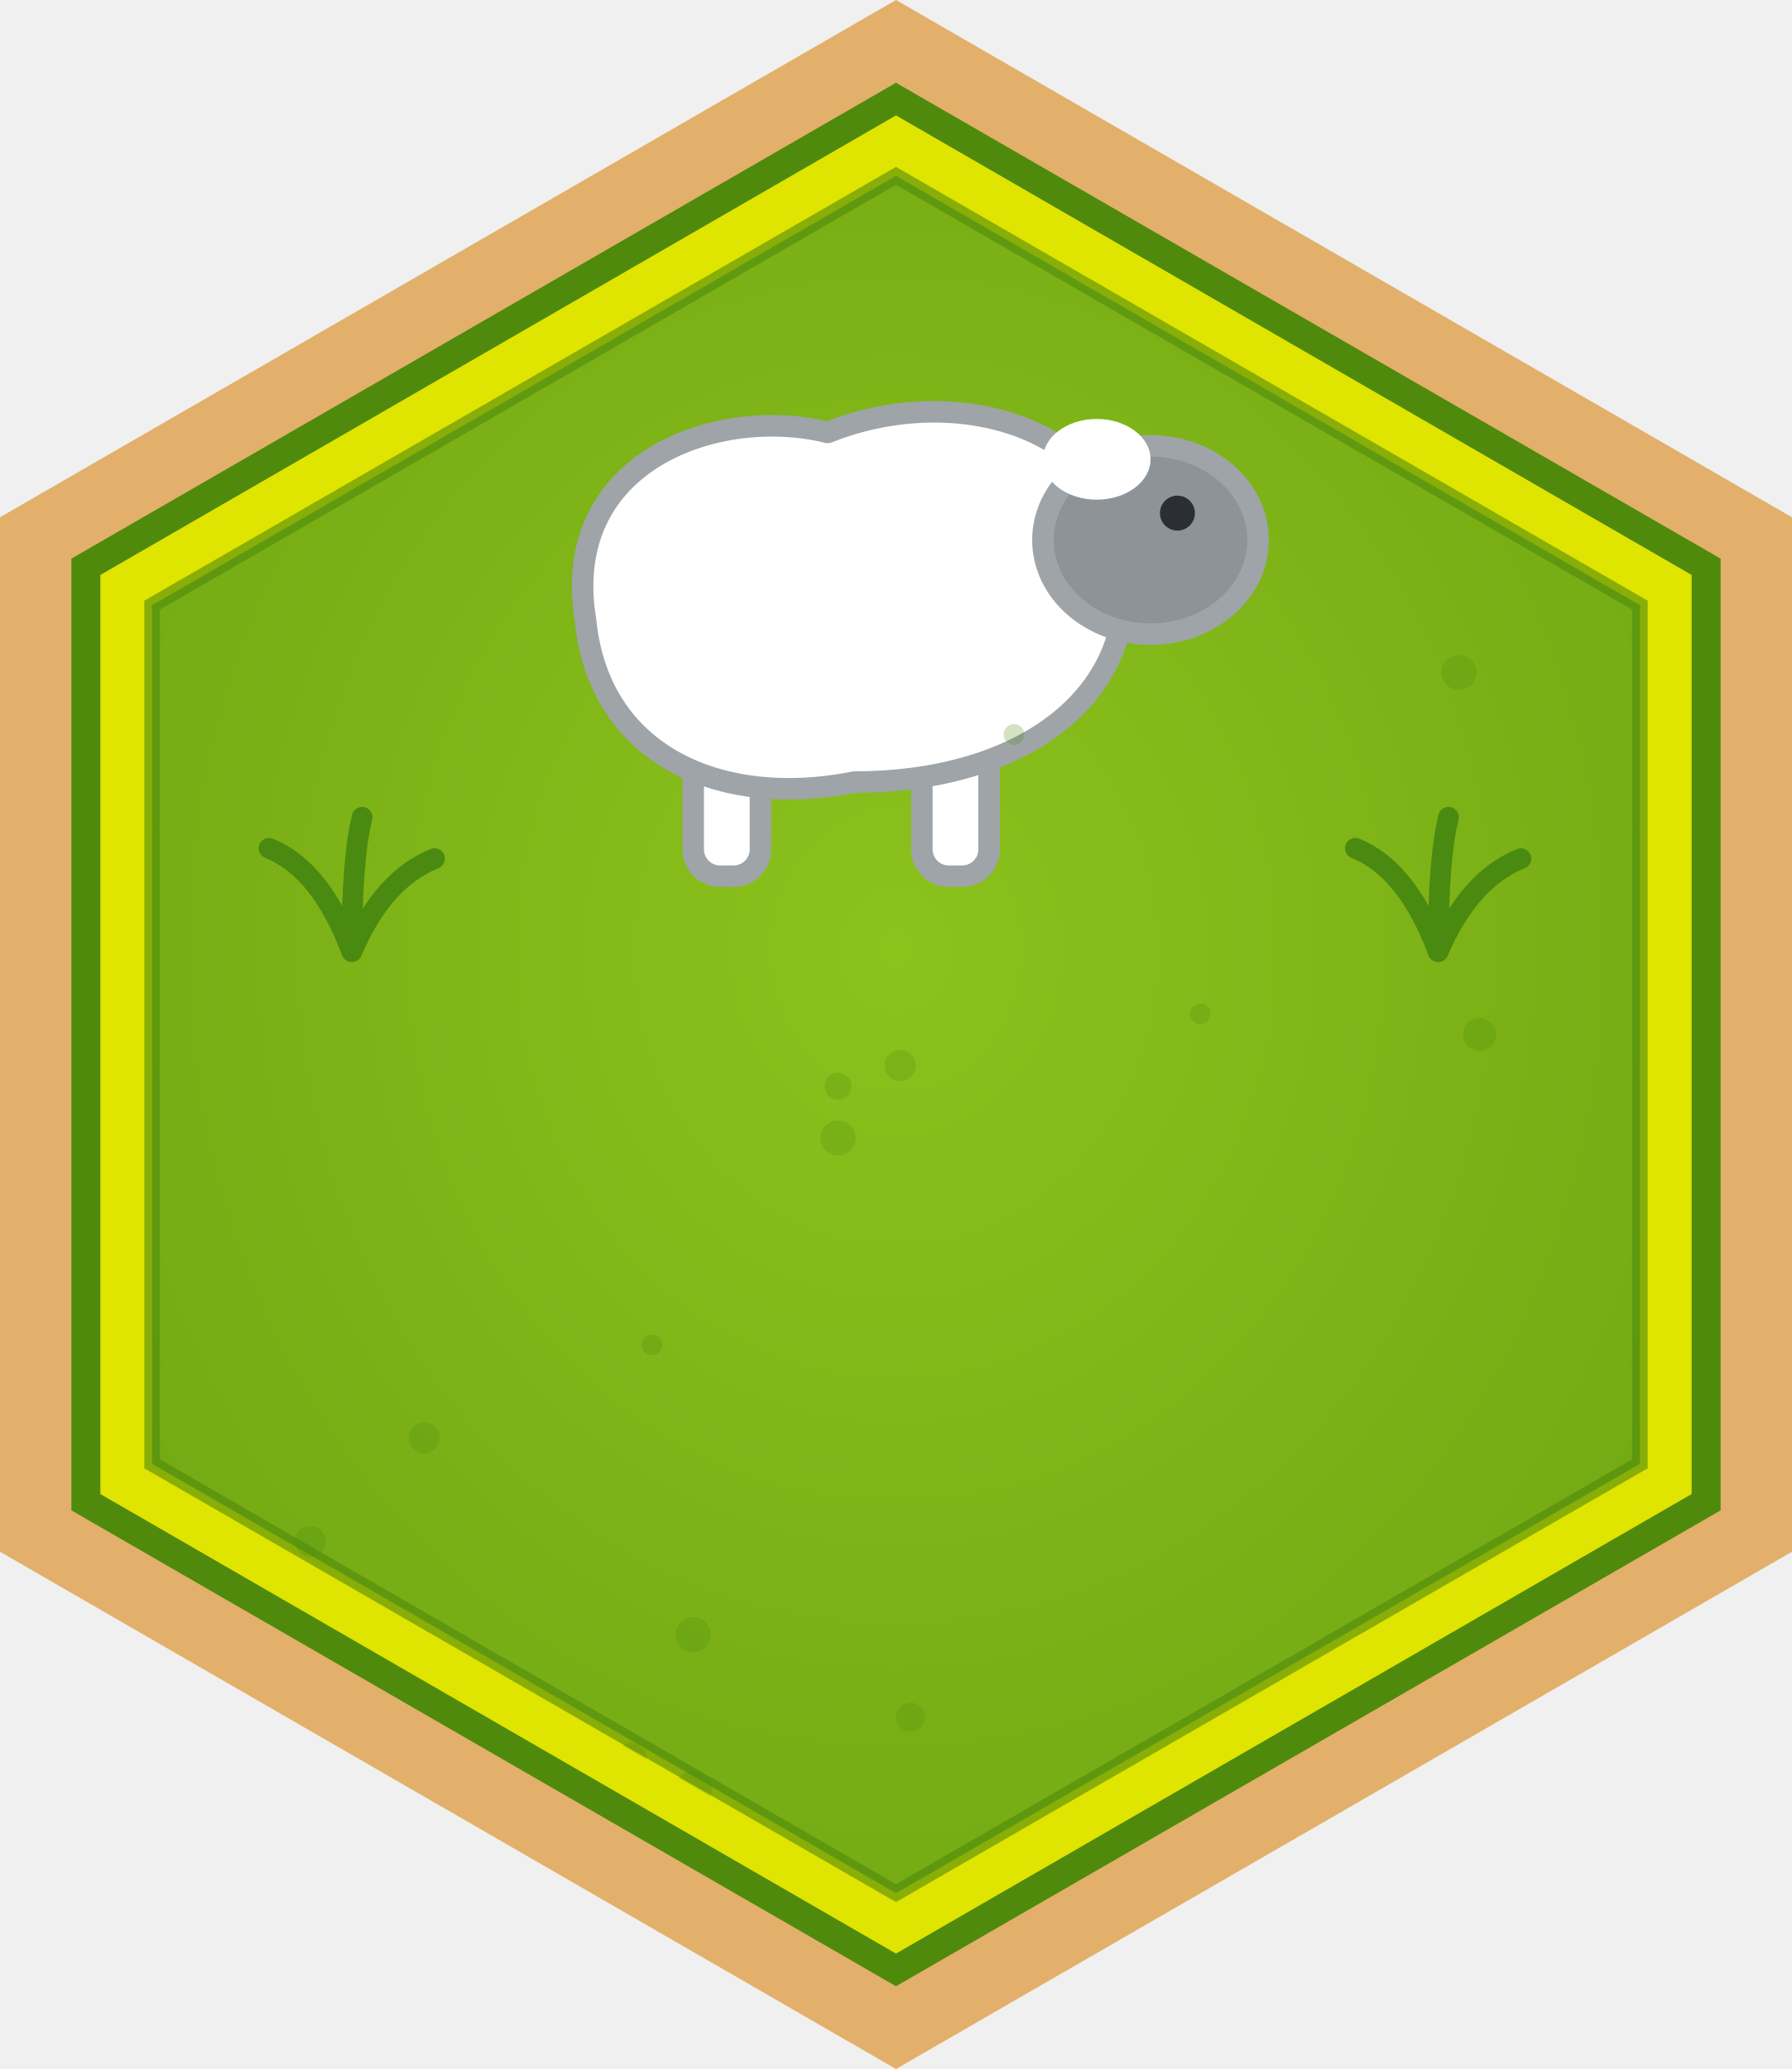
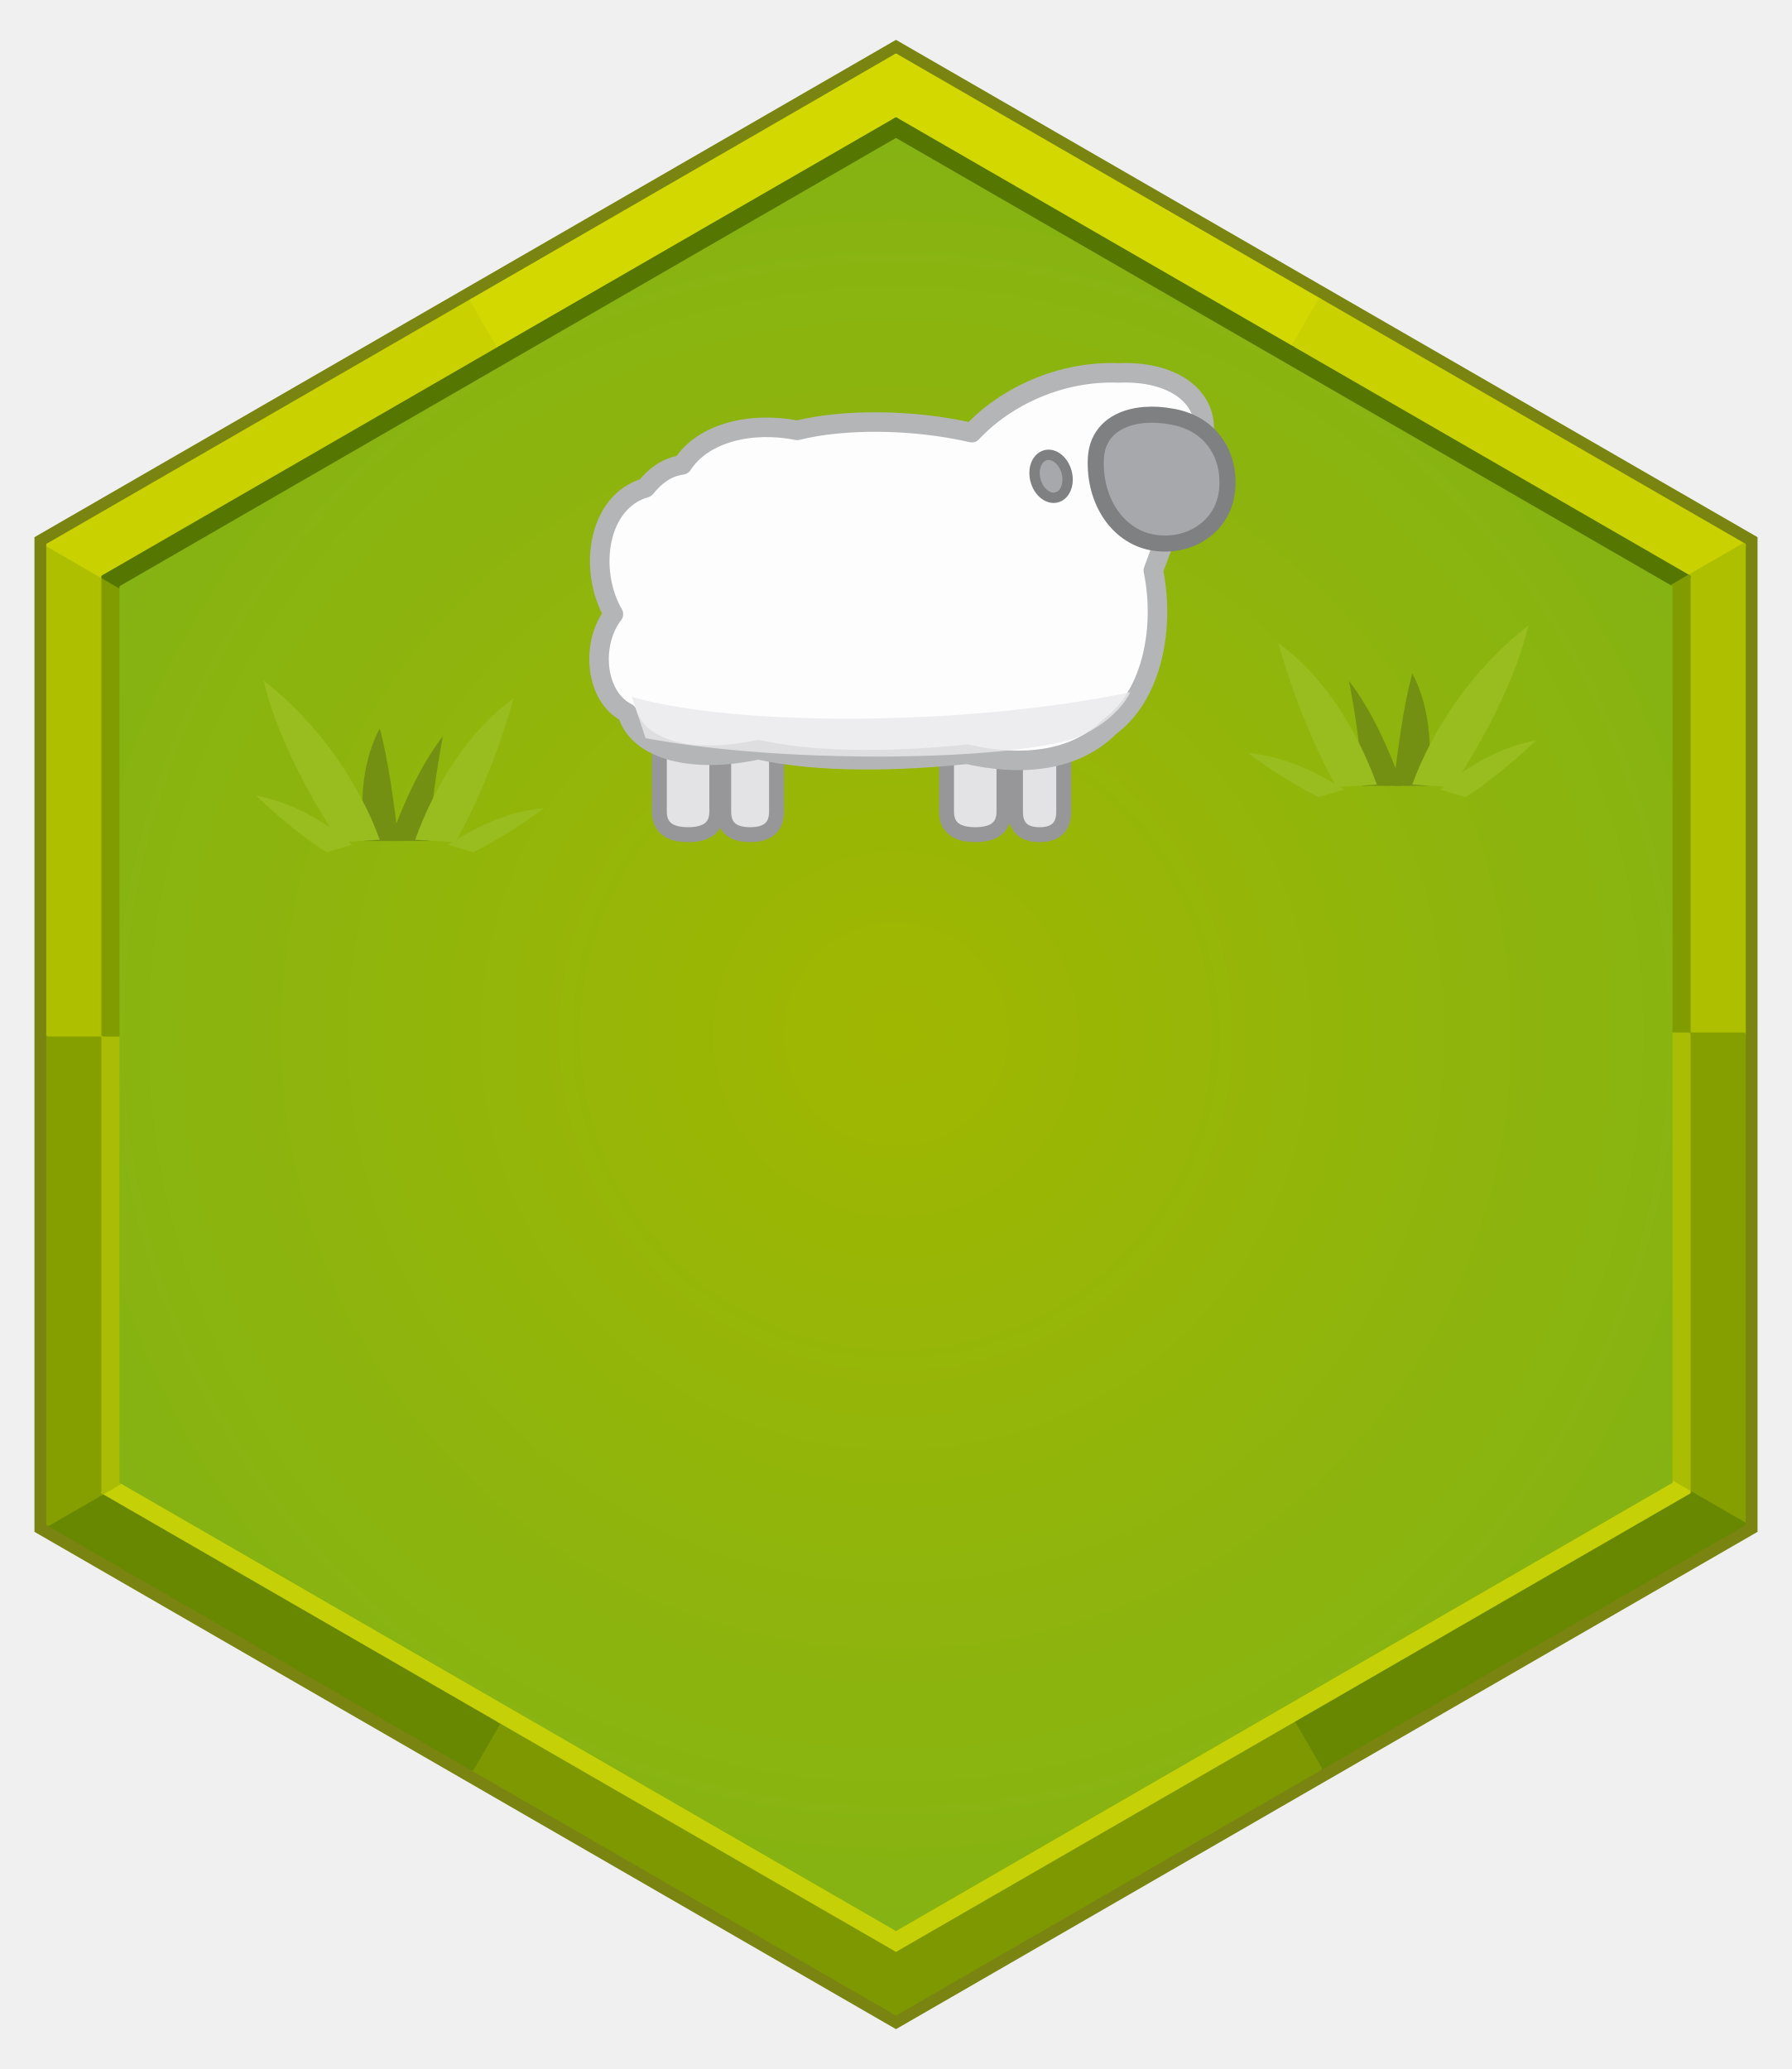
- <svg xmlns="http://www.w3.org/2000/svg" viewBox="0 0 173.2 200" width="173.2" height="200">
+ <svg xmlns="http://www.w3.org/2000/svg" width="173.2" height="200" viewBox="-78 -90.067 156 180.133">
  <defs>
-     <radialGradient id="gp" cx=".5" cy=".45" r=".7">
-       <stop offset="0" stop-color="#8cc21c" />
-       <stop offset="1" stop-color="#6fa512" />
+     <radialGradient id="f" cx="0" cy="0" r="78.1" gradientUnits="userSpaceOnUse">
+       <stop offset="0" stop-color="#a0b701" />
+       <stop offset="1" stop-color="#85b313" />
    </radialGradient>
-     <clipPath id="cp">
-       <polygon points="86.6,16.0 159.3,58.0 159.3,142.0 86.6,184.0 13.9,142.0 13.9,58.0" />
-     </clipPath>
  </defs>
-   <polygon points="86.6,0.0 173.2,50.0 173.2,150.0 86.6,200.0 -0.0,150.0 -0.0,50.0" fill="#e2b06a" />
-   <polygon points="86.6,8.0 166.3,54.0 166.3,146.0 86.6,192.0 6.9,146.0 6.9,54.0" fill="#4f8a0c" />
-   <polygon points="86.6,8.0 166.3,54.0 166.3,146.0 86.6,192.0 6.9,146.0 6.9,54.0" fill="#dfe400" clip-path="polygon(0 0,100% 0,0 100%)" opacity=".0" />
-   <polygon points="86.6,10.0 164.5,55.0 164.5,145.0 86.6,190.0 8.7,145.0 8.7,55.0" fill="#dfe400" stroke="#4f8a0c" stroke-width="2" />
-   <polygon points="86.6,17.0 158.5,58.5 158.5,141.5 86.6,183.0 14.7,141.5 14.7,58.5" fill="url(#gp)" stroke="#4f8a0c" stroke-width="1.5" stroke-opacity=".6" />
-   <g clip-path="url(#cp)">
-     <g transform="translate(82.6 60) scale(1.3)" stroke="#9fa4a8" stroke-width="1.6" stroke-linejoin="round">
-       <rect x="-12" y="8" width="5" height="11" rx="2" fill="#fff" />
-       <rect x="5" y="8" width="5" height="11" rx="2" fill="#fff" />
-       <path d="M-20,0 C-22,-12 -10,-16 -2,-14 C8,-18 20,-14 20,-4 C21,6 12,12 0,12 C-10,14 -19,10 -20,0 Z" fill="#fff" />
-       <ellipse cx="22" cy="-6" rx="8" ry="7" fill="#8e9398" />
-       <ellipse cx="18" cy="-12" rx="4" ry="3" fill="#fff" stroke="none" />
-       <circle cx="24" cy="-8" r="1.3" fill="#2b2f33" stroke="none" />
-     </g>
-     <g transform="translate(34 92) scale(1)" fill="none" stroke="#4a8a10" stroke-width="2" stroke-linecap="round">
-       <path d="M0,0 Q-3,-8 -8,-10 M0,0 Q0,-9 1,-13 M0,0 Q3,-7 8,-9" />
-     </g>
-     <g transform="translate(139 92) scale(1)" fill="none" stroke="#4a8a10" stroke-width="2" stroke-linecap="round">
-       <path d="M0,0 Q-3,-8 -8,-10 M0,0 Q0,-9 1,-13 M0,0 Q3,-7 8,-9" />
-     </g>
-     <circle cx="67" cy="173" r="1.8" fill="#4a8a10" opacity="0.25" />
-     <circle cx="41" cy="139" r="1.5" fill="#4a8a10" opacity="0.25" />
-     <circle cx="81" cy="105" r="1.3" fill="#4a8a10" opacity="0.25" />
-     <circle cx="143" cy="100" r="1.6" fill="#4a8a10" opacity="0.25" />
-     <circle cx="67" cy="158" r="1.7" fill="#4a8a10" opacity="0.25" />
-     <circle cx="81" cy="110" r="1.7" fill="#4a8a10" opacity="0.25" />
-     <circle cx="116" cy="98" r="1.0" fill="#4a8a10" opacity="0.25" />
-     <circle cx="63" cy="130" r="1.0" fill="#4a8a10" opacity="0.25" />
-     <circle cx="141" cy="65" r="1.7" fill="#4a8a10" opacity="0.25" />
-     <circle cx="61" cy="170" r="1.5" fill="#4a8a10" opacity="0.25" />
-     <circle cx="87" cy="103" r="1.5" fill="#4a8a10" opacity="0.25" />
-     <circle cx="98" cy="71" r="1.0" fill="#4a8a10" opacity="0.25" />
-     <circle cx="88" cy="166" r="1.4" fill="#4a8a10" opacity="0.25" />
-     <circle cx="30" cy="149" r="1.5" fill="#4a8a10" opacity="0.25" />
+   <polygon points="0.00,-86.60 75.00,-43.30 75.00,43.30 0.00,86.60 -75.00,43.30 -75.00,-43.30" fill="#7a8410" />
+   <polygon points="0.00,-85.22 36.90,-63.91 34.50,-59.76 0.00,-79.67" fill="#d3d900" stroke="#d3d900" stroke-width="0.35" stroke-linejoin="round" />
+   <polygon points="36.90,-63.91 73.80,-42.61 69.00,-39.84 34.50,-59.76" fill="#cad100" stroke="#cad100" stroke-width="0.35" stroke-linejoin="round" />
+   <polygon points="73.80,-42.61 73.80,0.00 69.00,0.00 69.00,-39.84" fill="#aebf00" stroke="#aebf00" stroke-width="0.35" stroke-linejoin="round" />
+   <polygon points="73.80,0.00 73.80,42.61 69.00,39.84 69.00,0.00" fill="#859e00" stroke="#859e00" stroke-width="0.35" stroke-linejoin="round" />
+   <polygon points="73.80,42.61 36.90,63.91 34.50,59.76 69.00,39.84" fill="#688801" stroke="#688801" stroke-width="0.35" stroke-linejoin="round" />
+   <polygon points="36.90,63.91 0.00,85.22 0.00,79.67 34.50,59.76" fill="#7e9801" stroke="#7e9801" stroke-width="0.35" stroke-linejoin="round" />
+   <polygon points="0.00,85.22 -36.90,63.91 -34.50,59.76 0.00,79.67" fill="#7e9801" stroke="#7e9801" stroke-width="0.35" stroke-linejoin="round" />
+   <polygon points="-36.90,63.91 -73.80,42.61 -69.00,39.84 -34.50,59.76" fill="#688801" stroke="#688801" stroke-width="0.35" stroke-linejoin="round" />
+   <polygon points="-73.80,42.61 -73.80,0.00 -69.00,0.00 -69.00,39.84" fill="#859e00" stroke="#859e00" stroke-width="0.35" stroke-linejoin="round" />
+   <polygon points="-73.80,0.00 -73.80,-42.61 -69.00,-39.84 -69.00,0.00" fill="#aebf00" stroke="#aebf00" stroke-width="0.35" stroke-linejoin="round" />
+   <polygon points="-73.80,-42.61 -36.90,-63.91 -34.50,-59.76 -69.00,-39.84" fill="#cad100" stroke="#cad100" stroke-width="0.35" stroke-linejoin="round" />
+   <polygon points="-36.90,-63.91 0.00,-85.22 0.00,-79.67 -34.50,-59.76" fill="#d3d900" stroke="#d3d900" stroke-width="0.35" stroke-linejoin="round" />
+   <polygon points="0.00,-79.67 34.50,-59.76 33.80,-58.54 0.00,-78.06" fill="#557600" stroke="#557600" stroke-width="0.35" stroke-linejoin="round" />
+   <polygon points="34.50,-59.76 69.00,-39.84 67.60,-39.03 33.80,-58.54" fill="#557600" stroke="#557600" stroke-width="0.35" stroke-linejoin="round" />
+   <polygon points="69.00,-39.84 69.00,0.00 67.60,0.00 67.60,-39.03" fill="#819c01" stroke="#819c01" stroke-width="0.35" stroke-linejoin="round" />
+   <polygon points="69.00,0.00 69.00,39.84 67.60,39.03 67.60,0.00" fill="#aabc03" stroke="#aabc03" stroke-width="0.35" stroke-linejoin="round" />
+   <polygon points="69.00,39.84 34.50,59.76 33.80,58.54 67.60,39.03" fill="#c6d006" stroke="#c6d006" stroke-width="0.35" stroke-linejoin="round" />
+   <polygon points="34.50,59.76 0.00,79.67 0.00,78.06 33.80,58.54" fill="#c6d006" stroke="#c6d006" stroke-width="0.35" stroke-linejoin="round" />
+   <polygon points="0.00,79.67 -34.50,59.76 -33.80,58.54 0.00,78.06" fill="#c6d006" stroke="#c6d006" stroke-width="0.35" stroke-linejoin="round" />
+   <polygon points="-34.50,59.76 -69.00,39.84 -67.60,39.03 -33.80,58.54" fill="#c6d006" stroke="#c6d006" stroke-width="0.35" stroke-linejoin="round" />
+   <polygon points="-69.00,39.84 -69.00,0.00 -67.60,0.00 -67.60,39.03" fill="#aabc03" stroke="#aabc03" stroke-width="0.35" stroke-linejoin="round" />
+   <polygon points="-69.00,0.00 -69.00,-39.84 -67.60,-39.03 -67.60,0.00" fill="#819c01" stroke="#819c01" stroke-width="0.35" stroke-linejoin="round" />
+   <polygon points="-69.00,-39.84 -34.50,-59.76 -33.80,-58.54 -67.60,-39.03" fill="#557600" stroke="#557600" stroke-width="0.35" stroke-linejoin="round" />
+   <polygon points="-34.50,-59.76 0.00,-79.67 0.00,-78.06 -33.80,-58.54" fill="#557600" stroke="#557600" stroke-width="0.35" stroke-linejoin="round" />
+   <polygon points="0.00,-78.06 67.60,-39.03 67.60,39.03 0.00,78.06 -67.60,39.03 -67.60,-39.03" fill="url(#f)" />
+   <path fill="#e3e3e5" stroke="#979799" stroke-width="1.3" d="M-20.6 -28 L-20.6 -19.4 Q-20.6 -17.4 -18.10 -17.4 Q-15.6 -17.4 -15.6 -19.4 L-15.6 -28 Z" />
+   <path fill="#e3e3e5" stroke="#979799" stroke-width="1.3" d="M-15.0 -28 L-15.0 -19.4 Q-15.0 -17.4 -12.70 -17.4 Q-10.4 -17.4 -10.4 -19.4 L-10.4 -28 Z" />
+   <path fill="#e3e3e5" stroke="#979799" stroke-width="1.3" d="M4.4 -28 L4.4 -19.4 Q4.4 -17.4 6.90 -17.4 Q9.4 -17.4 9.4 -19.4 L9.4 -28 Z" />
+   <path fill="#e3e3e5" stroke="#979799" stroke-width="1.3" d="M10.4 -28 L10.4 -19.4 Q10.4 -17.4 12.50 -17.4 Q14.6 -17.4 14.6 -19.4 L14.6 -28 Z" />
+   <path d="M-18.6 -49.6 C-16.8 -52.4 -12.6 -53.4 -8.6 -52.6 C-4.6 -53.6 1.4 -53.6 6.6 -52.4 C9.6 -55.6 14.4 -57.8 19.4 -57.6 C24 -57.8 27.2 -55.6 26.8 -52.2 L22.4 -40.4 C23.4 -35.6 22.4 -29.6 18.6 -26.8 C15.4 -23.6 10.6 -23.4 6.2 -24.4 C0.4 -23.8 -6.6 -23.6 -12 -24.8 C-17.4 -23.6 -22.4 -24.6 -23.4 -28 C-26.2 -29.4 -26.6 -34 -24.6 -36.6 C-26.8 -40.4 -26 -46.4 -21.8 -47.6 C-21 -48.6 -20 -49.4 -18.6 -49.6 Z" fill="#fdfdfd" stroke="#b4b5b7" stroke-width="1.7" stroke-linejoin="round" />
+   <path d="M-23 -29.4 C-14 -26.8 6 -26.8 20.4 -29.8 C19.4 -27.8 17 -26.2 15 -25.6 C8 -23.8 -10 -23.6 -21.8 -25.8 Z" fill="#e9e9eb" opacity=".8" />
+   <path d="M17.4 -50.2 C17.6 -53.4 20.8 -54.4 24 -53.8 C27.6 -53.2 29.2 -50.2 28.8 -47.2 C28.4 -44.2 25.6 -42.4 22.6 -42.8 C19.4 -43.2 17.2 -46.4 17.4 -50.2 Z" fill="#a6a8ac" stroke="#7f8082" stroke-width="1.4" stroke-linejoin="round" />
+   <ellipse cx="13.5" cy="-48.6" rx="1.4" ry="1.9" fill="#a6a8ac" stroke="#7f8082" stroke-width="0.9" transform="rotate(-15 13.5 -48.6)" />
+   <g transform="translate(-43.4 -17.4) scale(1.1 1.1)">
+     <path fill="#749012" d="M-2.6 0.5 C-3.1 -3 -2.6 -6.2 -1.4 -8.4 C-0.7 -5.8 -0.3 -2.6 0.1 0.5 Z" />
+     <path fill="#749012" d="M-0.6 0.5 C0.5 -2.6 1.9 -5.6 3.6 -7.8 C3.1 -5.1 2.7 -2.5 2.5 0.5 Z" />
+     <path fill="#99bc1e" d="M-1.4 0.4 C-3 -4 -6.2 -8.8 -10.6 -12.2 C-9.6 -8 -7.2 -3.4 -4.6 0.6 Z" />
+     <path fill="#99bc1e" d="M1.4 0.4 C3 -4 5.6 -8.2 9.2 -10.8 C8.2 -7.2 6.6 -3 4.6 0.6 Z" />
+     <path fill="#99bc1e" d="M-3.6 0.8 C-6 -1.3 -8.6 -2.6 -11.2 -3.1 C-9.2 -1.2 -7.2 0.4 -5.6 1.4 Z" />
+     <path fill="#99bc1e" d="M4 0.8 C6.6 -0.9 9.2 -1.9 11.6 -2.1 C9.6 -0.6 7.6 0.6 6 1.4 Z" />
+   </g>
+   <g transform="translate(43.4 -22.2) scale(-1.1 1.1)">
+     <path fill="#749012" d="M-2.6 0.5 C-3.1 -3 -2.6 -6.2 -1.4 -8.4 C-0.7 -5.8 -0.3 -2.6 0.1 0.5 Z" />
+     <path fill="#749012" d="M-0.6 0.5 C0.5 -2.6 1.9 -5.6 3.6 -7.8 C3.1 -5.1 2.7 -2.5 2.5 0.5 Z" />
+     <path fill="#99bc1e" d="M-1.4 0.4 C-3 -4 -6.2 -8.8 -10.6 -12.2 C-9.6 -8 -7.2 -3.4 -4.6 0.6 Z" />
+     <path fill="#99bc1e" d="M1.4 0.4 C3 -4 5.6 -8.2 9.2 -10.8 C8.2 -7.2 6.6 -3 4.6 0.6 Z" />
+     <path fill="#99bc1e" d="M-3.6 0.8 C-6 -1.3 -8.6 -2.6 -11.2 -3.1 C-9.2 -1.2 -7.2 0.4 -5.6 1.4 Z" />
+     <path fill="#99bc1e" d="M4 0.8 C6.6 -0.9 9.2 -1.9 11.6 -2.1 C9.6 -0.6 7.6 0.6 6 1.4 Z" />
  </g>
</svg>
